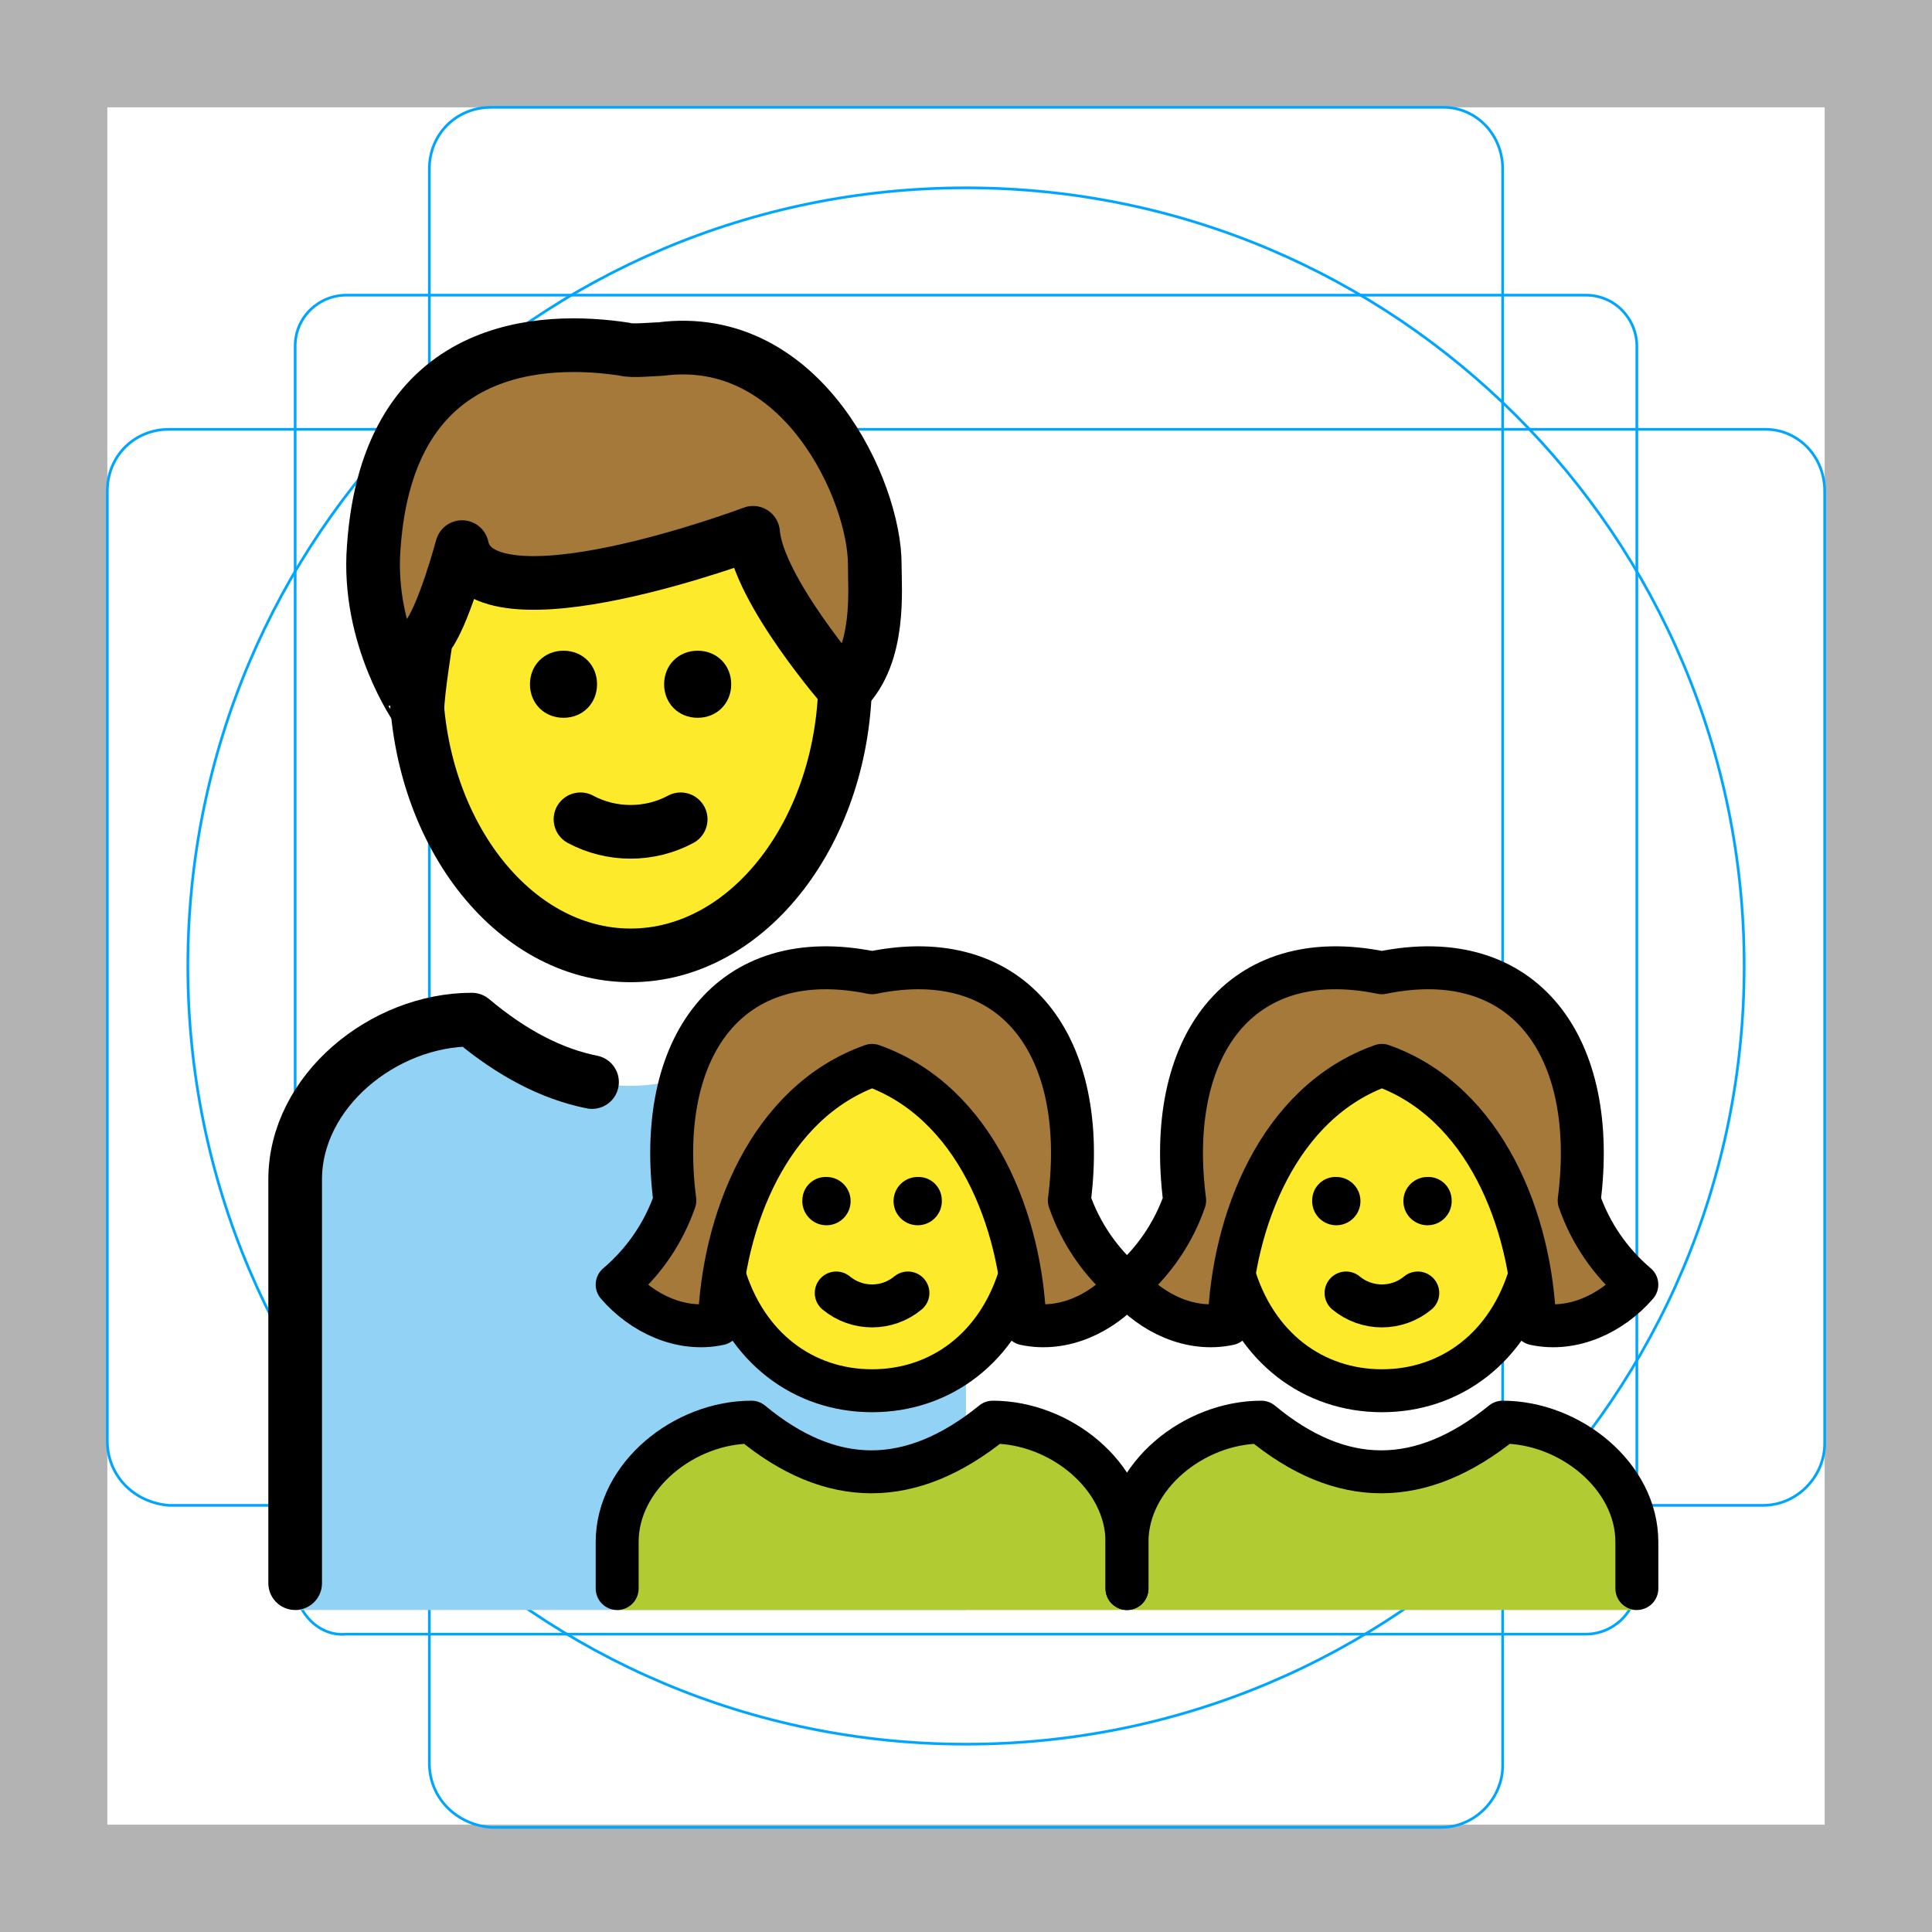
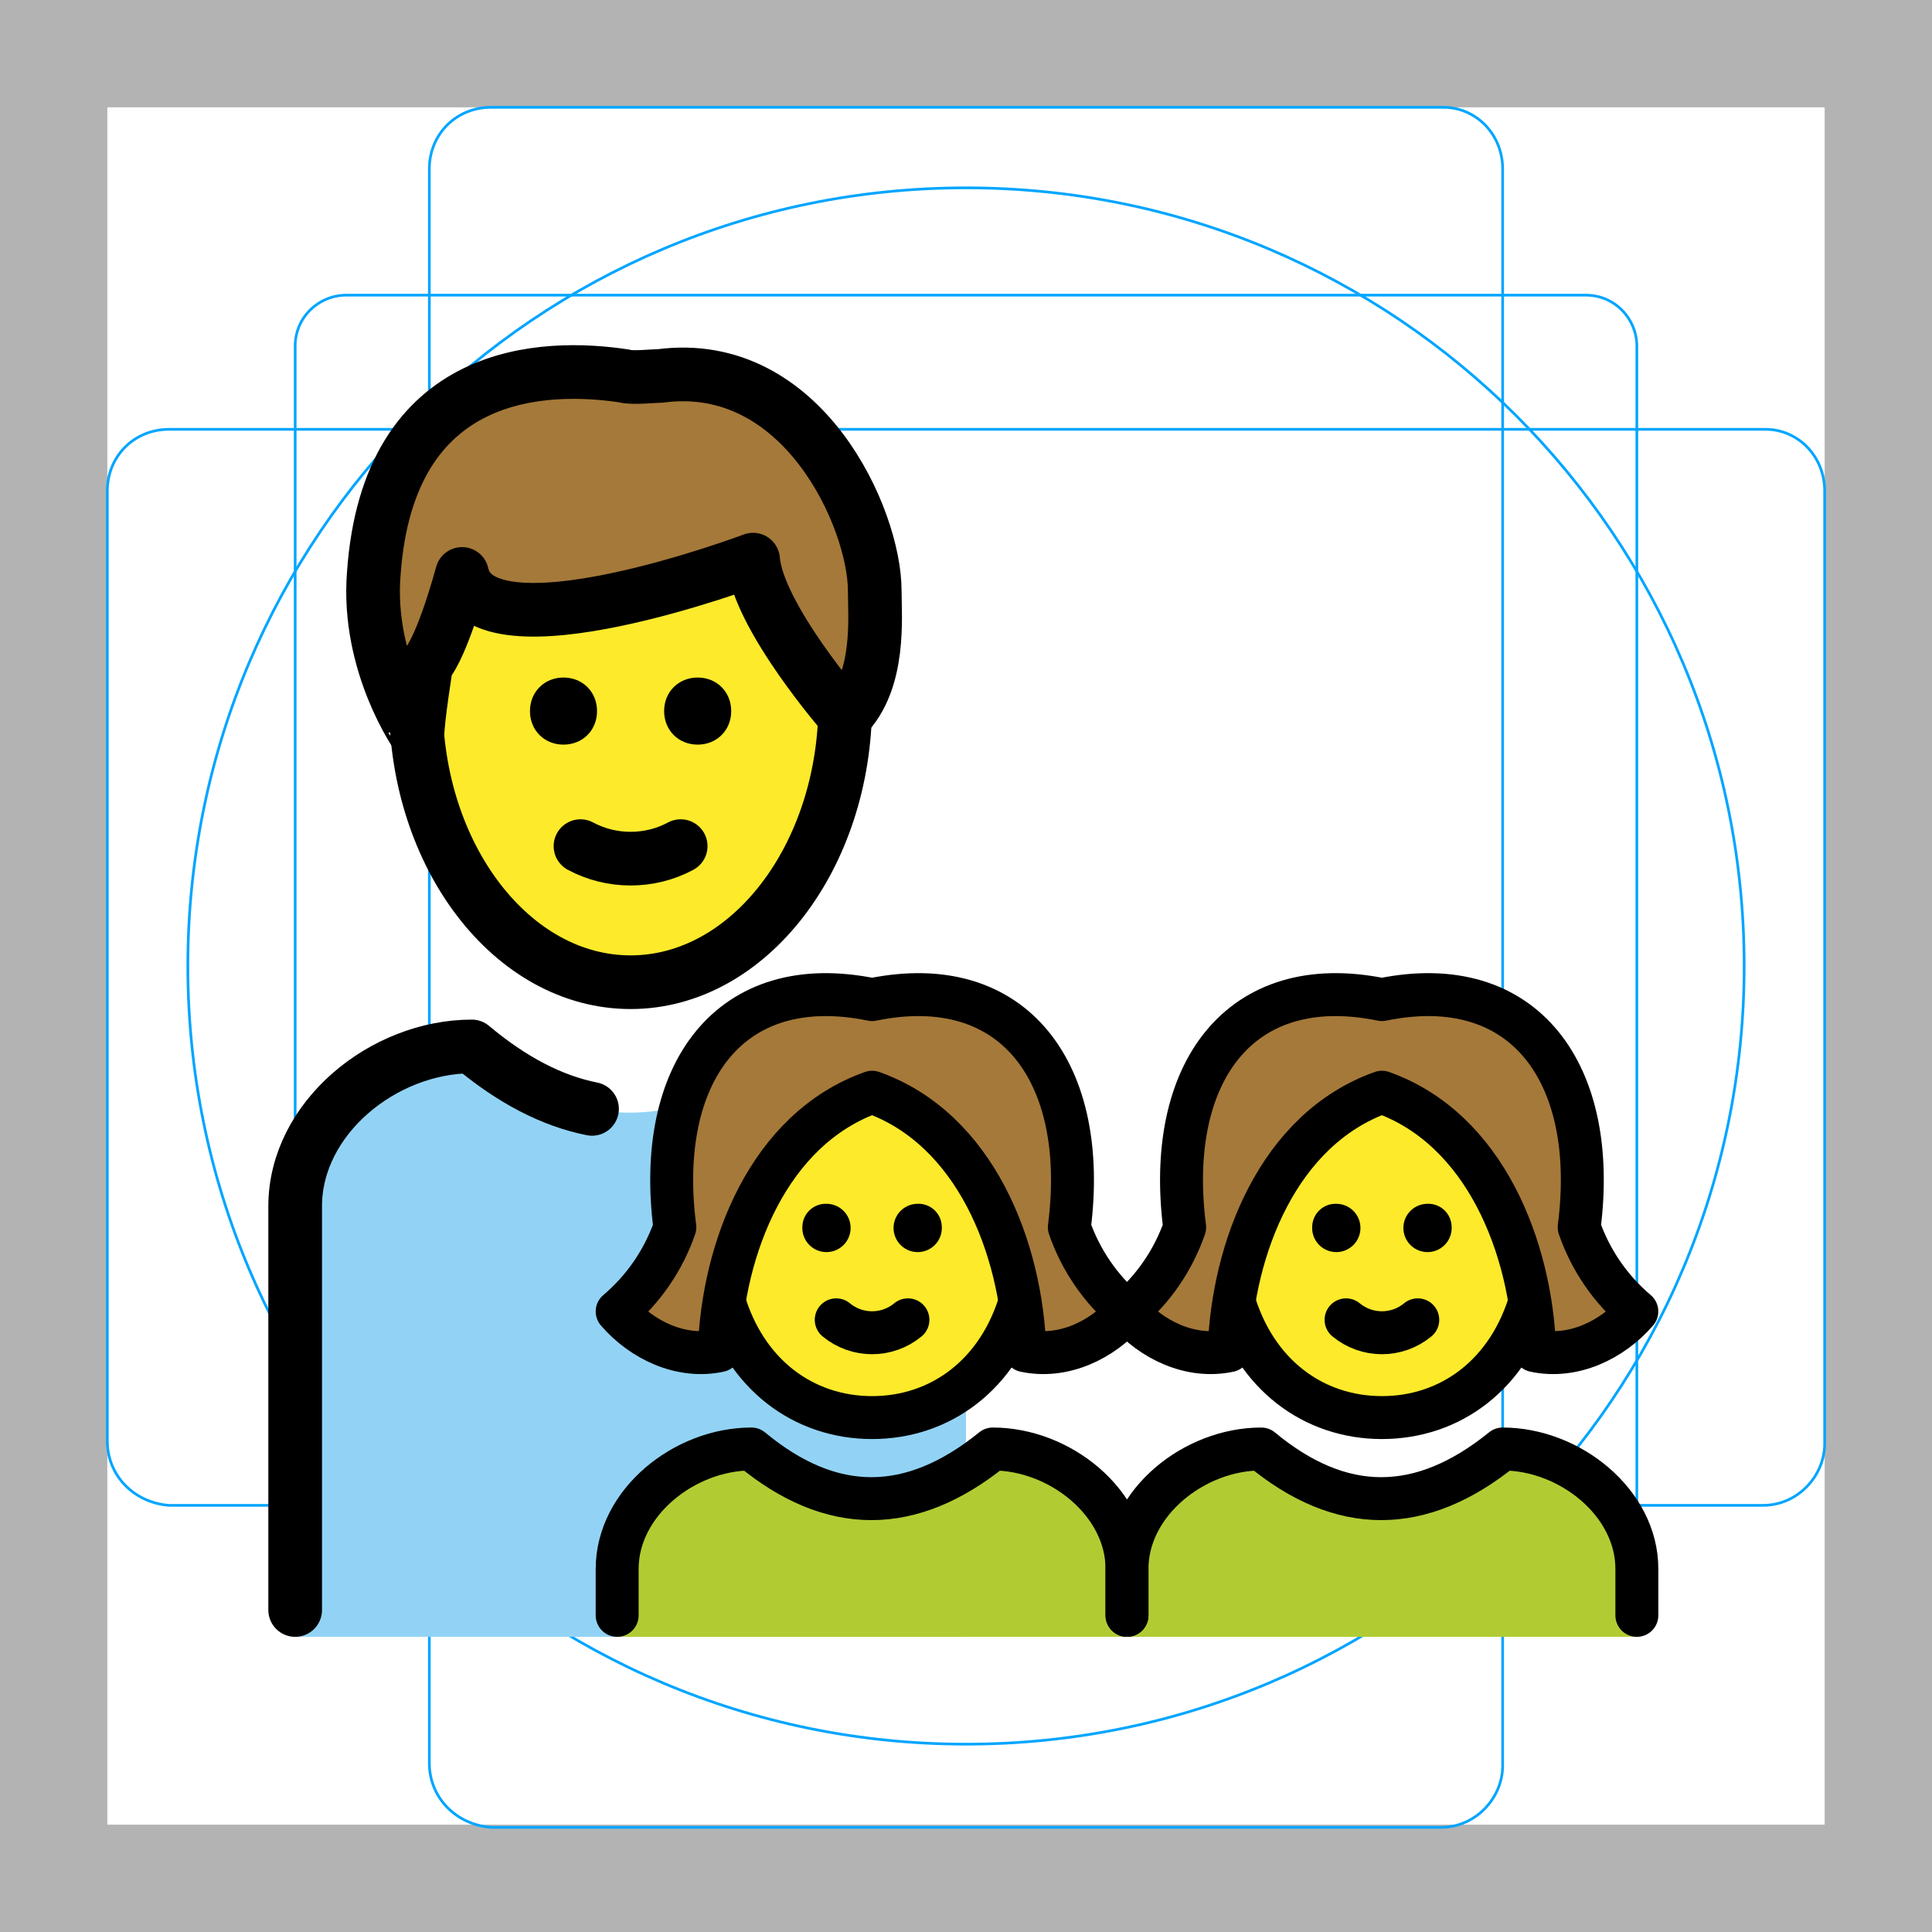
<svg xmlns="http://www.w3.org/2000/svg" id="emoji" x="0" y="0" viewBox="0 0 72 72" version="1.1">
  <g id="grid">
    <path fill="#B3B3B3" d="M68,4v64H4V4H68 M72,0H0v72h72V0z" />
    <path fill="none" stroke="#00A5FF" stroke-miterlimit="10" stroke-width="0.1" d="M12.9,11h46.2c1.1,0,1.9,0.9,1.9,1.9l0,0V59 c0,1.1-0.9,1.9-1.9,1.9H12.9C11.9,61,11,60.1,11,59l0,0V12.9C11,11.8,11.9,11,12.9,11L12.9,11z" />
    <path fill="none" stroke="#00A5FF" stroke-miterlimit="10" stroke-width="0.1" d="M18.3,4h35.5C55,4,56,5,56,6.3v59.5 c0,1.2-1,2.3-2.3,2.3H18.3C17,68,16,67,16,65.7V6.3C16,5,17,4,18.3,4z" />
    <path fill="none" stroke="#00A5FF" stroke-miterlimit="10" stroke-width="0.1" d="M68,18.3v35.5c0,1.2-1,2.3-2.3,2.3H6.3 C5,56,4,55,4,53.7V18.3C4,17,5,16,6.3,16h59.5C67,16,68,17,68,18.3z" />
    <circle cx="36" cy="36" r="29" fill="none" stroke="#00A5FF" stroke-miterlimit="10" stroke-width="0.1" />
  </g>
  <g id="color">
-     <path fill="#92D3F5" d="M36,37.999h-6.584c-4.003,3.289-7.918,3.289-11.833,0c-3.292,0-6.584,2.667-6.584,5.957 V60h25V37.999z" />
-     <path fill="#B1CC33" d="M23,60v-2.533C23,55,25.502,53,28.004,53c2.975,2.467,5.95,2.467,8.993,0 C39.498,53,42,55,42,57.467V60" />
-     <path fill="#B1CC33" d="M42,60v-2.533C42,55,44.502,53,47.004,53c2.975,2.467,5.95,2.467,8.993,0 c2.502,0,5.004,2,5.004,4.467V60" />
+     <path fill="#92D3F5" d="M36,38.999h-6.584c-4.003,3.289-7.918,3.289-11.833,0c-3.292,0-6.584,2.667-6.584,5.957 V61h25V38.999z" />
+     <path fill="#B1CC33" d="M23,61v-2.533C23,56,25.502,54,28.004,54c2.975,2.467,5.95,2.467,8.993,0 C39.498,54,42,56,42,58.467V61" />
+     <path fill="#B1CC33" d="M42,61v-2.533C42,56,44.502,54,47.004,54c2.975,2.467,5.95,2.467,8.993,0 c2.502,0,5.004,2,5.004,4.467V61" />
  </g>
  <g id="hair">
-     <path fill="#A57939" d="M13.929,20.39c0.533-7.735,6.401-7.824,9.335-7.379c0.267,0.089,1.067,0,1.334,0 c5.334-0.711,8.001,5.334,8.001,8.001c0,0.978,0.226,3.365-1.108,4.699c0,0-3.248-3.721-3.426-5.855 c0,0-10.135,3.823-10.846,0.533c0,0-0.711,2.667-1.334,3.378c0,0-0.329,2.045-0.329,2.667 C15.556,26.436,13.662,23.769,13.929,20.39z" />
-     <path fill="#A57939" d="M32.5,39.704c3.864,1.37,5.567,5.827,5.694,9.631c1.423,0.308,2.883-0.39,3.806-1.461 c-0.985-0.834-1.727-1.917-2.149-3.136c0.737-5.725-2.03-9.579-7.351-8.486c-5.321-1.093-8.088,2.761-7.351,8.486 c-0.422,1.219-1.165,2.302-2.149,3.136c0.923,1.071,2.383,1.769,3.806,1.461C26.933,45.531,28.636,41.074,32.5,39.704z" />
-     <path fill="#A57939" d="M51.5,39.704c3.864,1.37,5.567,5.827,5.694,9.631c1.423,0.308,2.883-0.39,3.806-1.461 c-0.985-0.834-1.727-1.917-2.149-3.136c0.737-5.725-2.03-9.579-7.351-8.486c-5.321-1.093-8.088,2.761-7.351,8.486 c-0.422,1.219-1.165,2.302-2.149,3.136c0.923,1.071,2.383,1.769,3.806,1.461 C45.933,45.531,47.636,41.074,51.5,39.704z" />
+     <path fill="#A57939" d="M13.929,21.39c0.533-7.735,6.401-7.824,9.335-7.379c0.267,0.089,1.067,0,1.334,0 c5.334-0.711,8.001,5.334,8.001,8.001c0,0.978,0.226,3.365-1.108,4.699c0,0-3.248-3.721-3.426-5.855 c0,0-10.135,3.823-10.846,0.533c0,0-0.711,2.667-1.334,3.378c0,0-0.329,2.045-0.329,2.667 C15.556,27.436,13.662,24.769,13.929,21.39z" />
+     <path fill="#A57939" d="M32.5,40.704c3.864,1.37,5.567,5.827,5.694,9.631c1.423,0.308,2.883-0.39,3.806-1.461 c-0.985-0.834-1.727-1.917-2.149-3.136c0.737-5.725-2.03-9.579-7.351-8.486c-5.321-1.093-8.088,2.761-7.351,8.486 c-0.422,1.219-1.165,2.302-2.149,3.136c0.923,1.071,2.383,1.769,3.806,1.461C26.933,46.531,28.636,42.074,32.5,40.704z" />
+     <path fill="#A57939" d="M51.5,40.704c3.864,1.37,5.567,5.827,5.694,9.631c1.423,0.308,2.883-0.39,3.806-1.461 c-0.985-0.834-1.727-1.917-2.149-3.136c0.737-5.725-2.03-9.579-7.351-8.486c-5.321-1.093-8.088,2.761-7.351,8.486 c-0.422,1.219-1.165,2.302-2.149,3.136c0.923,1.071,2.383,1.769,3.806,1.461 C45.933,46.531,47.636,42.074,51.5,40.704z" />
  </g>
  <g id="skin">
-     <path fill="#FCEA2B" d="M28.045,19.857c0,0-10.135,3.823-10.846,0.533c0,0-0.711,2.667-1.334,3.378 c0,0-0.319,1.984-0.327,2.635c0.459,5.148,3.841,9.2,7.943,9.2c4.286,0,7.782-4.426,7.981-9.903 C31.357,25.58,28.22,21.955,28.045,19.857z" />
-     <path fill="#FCEA2B" d="M38.003,47.517c-0.014-0.054-0.017-0.111-0.032-0.165c-0.55-3.175-2.237-6.54-5.471-7.649 c-3.234,1.109-4.921,4.473-5.471,7.649c-0.015,0.054-0.019,0.11-0.032,0.165c0.84,2.754,2.995,4.312,5.503,4.312 C35.009,51.829,37.164,50.271,38.003,47.517z" />
-     <path fill="#FCEA2B" d="M57.003,47.517c-0.014-0.054-0.017-0.111-0.032-0.165c-0.55-3.175-2.237-6.54-5.471-7.649 c-3.234,1.109-4.921,4.473-5.471,7.649c-0.015,0.054-0.019,0.11-0.032,0.165c0.84,2.754,2.995,4.312,5.503,4.312 C54.009,51.829,56.164,50.271,57.003,47.517z" />
+     <path fill="#FCEA2B" d="M28.045,20.857c0,0-10.135,3.823-10.846,0.533c0,0-0.711,2.667-1.334,3.378 c0,0-0.319,1.984-0.327,2.635c0.459,5.148,3.841,9.2,7.943,9.2c4.286,0,7.782-4.426,7.981-9.903 C31.357,26.58,28.22,22.955,28.045,20.857z" />
+     <path fill="#FCEA2B" d="M38.003,48.517c-0.014-0.054-0.017-0.111-0.032-0.165c-0.55-3.175-2.237-6.54-5.471-7.649 c-3.234,1.109-4.921,4.473-5.471,7.649c-0.015,0.054-0.019,0.11-0.032,0.165c0.84,2.754,2.995,4.312,5.503,4.312 C35.009,52.829,37.164,51.271,38.003,48.517z" />
+     <path fill="#FCEA2B" d="M57.003,48.517c-0.014-0.054-0.017-0.111-0.032-0.165c-0.55-3.175-2.237-6.54-5.471-7.649 c-3.234,1.109-4.921,4.473-5.471,7.649c-0.015,0.054-0.019,0.11-0.032,0.165c0.84,2.754,2.995,4.312,5.503,4.312 C54.009,52.829,56.164,51.271,57.003,48.517z" />
  </g>
  <g id="line">
-     <path fill="none" stroke="#000000" stroke-miterlimit="10" stroke-width="2" d="M31.5,24.569c0,0.184,0,0.368,0,0.644 c0,5.701-3.586,10.391-8,10.391s-8-4.69-8-10.391c0-0.184,0-0.368,0-0.644" />
-     <path fill="none" stroke="#000000" stroke-linecap="round" stroke-linejoin="round" stroke-width="2" d="M13.929,20.39 c0.533-7.735,6.401-7.824,9.335-7.379c0.267,0.089,1.067,0,1.334,0c5.334-0.711,8.001,5.334,8.001,8.001 c0,0.978,0.226,3.365-1.108,4.699c0,0-3.248-3.721-3.426-5.855c0,0-10.135,3.823-10.846,0.533 c0,0-0.711,2.667-1.334,3.378c0,0-0.329,2.045-0.329,2.667C15.556,26.436,13.662,23.769,13.929,20.39z" />
-     <path d="M22.25,25.5c0,0.714-0.536,1.25-1.25,1.25s-1.25-0.536-1.25-1.25s0.536-1.25,1.25-1.25S22.25,24.786,22.25,25.5" />
-     <path d="M27.25,25.5c0,0.714-0.536,1.25-1.25,1.25s-1.25-0.536-1.25-1.25s0.536-1.25,1.25-1.25S27.25,24.786,27.25,25.5" />
-     <path fill="none" stroke="#000000" stroke-linecap="round" stroke-linejoin="round" stroke-width="2" d="M21.633,30.533 c1.156,0.622,2.578,0.622,3.734,0" />
-     <path d="M54.098,44.702c0.033,0.496-0.342,0.925-0.838,0.958c-0.496,0.033-0.925-0.342-0.958-0.838 s0.342-0.925,0.838-0.958c0.02-0.001,0.04-0.002,0.06-0.002C53.68,43.846,54.081,44.222,54.098,44.702z" />
-     <path fill="none" stroke="#000000" stroke-linecap="round" stroke-linejoin="round" stroke-width="1.6" d="M50.164,48.186 c0.775,0.642,1.897,0.642,2.672,0" />
-     <path fill="none" stroke="#000000" stroke-miterlimit="10" stroke-width="1.6" d="M57.044,47.407 c-0.814,2.827-3,4.422-5.544,4.422h0.001c-2.544,0-4.73-1.595-5.544-4.422" />
-     <path d="M49.8,43.862c0.02,0,0.04,0.001,0.06,0.002c0.496,0.033,0.871,0.462,0.838,0.958 s-0.462,0.871-0.958,0.838c-0.496-0.033-0.871-0.462-0.838-0.958C48.919,44.222,49.32,43.846,49.8,43.862z" />
-     <path fill="none" stroke="#000000" stroke-linecap="round" stroke-linejoin="round" stroke-width="1.6" d="M23,59.2v-1.733 C23,55,25.502,53,28.004,53c2.975,2.467,5.95,2.467,8.993,0C39.498,53,42,55,42,57.467V59.2" />
-     <path fill="none" stroke="#000000" stroke-linecap="round" stroke-linejoin="round" stroke-width="1.6" d="M42,59.2v-1.733 C42,55,44.502,53,47.004,53c2.975,2.467,5.95,2.467,8.993,0c2.502,0,5.004,2,5.004,4.467V59.2" />
-     <path d="M35.098,44.702c0.033,0.496-0.342,0.925-0.838,0.958c-0.496,0.033-0.925-0.342-0.958-0.838 c-0.033-0.496,0.342-0.925,0.838-0.958c0.02-0.001,0.04-0.002,0.06-0.002 C34.68,43.846,35.081,44.222,35.098,44.702z" />
-     <path fill="none" stroke="#000000" stroke-linecap="round" stroke-linejoin="round" stroke-width="1.6" d="M31.164,48.186 c0.775,0.642,1.897,0.642,2.672,0" />
-     <path fill="none" stroke="#000000" stroke-miterlimit="10" stroke-width="1.6" d="M38.044,47.407 c-0.814,2.827-3,4.422-5.544,4.422h0.001c-2.544,0-4.73-1.595-5.544-4.422" />
-     <path d="M30.8,43.862c0.02,0,0.04,0.001,0.06,0.002c0.496,0.033,0.871,0.462,0.838,0.958 s-0.462,0.871-0.958,0.838c-0.496-0.033-0.871-0.462-0.838-0.958C29.919,44.222,30.32,43.846,30.8,43.862z" />
-     <path fill="none" stroke="#000000" stroke-linecap="round" stroke-linejoin="round" stroke-width="1.6" d="M32.5,39.704 c3.864,1.37,5.567,5.827,5.694,9.631c1.423,0.308,2.883-0.39,3.806-1.461c-0.985-0.834-1.727-1.917-2.149-3.136 c0.737-5.725-2.03-9.579-7.351-8.486c-5.321-1.093-8.088,2.761-7.351,8.486c-0.422,1.219-1.165,2.302-2.149,3.136 c0.923,1.071,2.383,1.769,3.806,1.461C26.933,45.531,28.636,41.074,32.5,39.704z" />
-     <path fill="none" stroke="#000000" stroke-linecap="round" stroke-linejoin="round" stroke-width="1.6" d="M51.5,39.704 c3.864,1.37,5.567,5.827,5.694,9.631c1.423,0.308,2.883-0.39,3.806-1.461c-0.985-0.834-1.727-1.917-2.149-3.136 c0.737-5.725-2.03-9.579-7.351-8.486c-5.321-1.093-8.088,2.761-7.351,8.486c-0.422,1.219-1.165,2.302-2.149,3.136 c0.923,1.071,2.383,1.769,3.806,1.461C45.933,45.531,47.636,41.074,51.5,39.704z" />
-     <path fill="none" stroke="#000000" stroke-linecap="round" stroke-linejoin="round" stroke-miterlimit="10" stroke-width="2" d="M11,59V43.955c0-3.289,3.292-5.957,6.584-5.957c1.491,1.253,2.983,2.029,4.479,2.327" />
+     <path fill="none" stroke="#000000" stroke-miterlimit="10" stroke-width="2" d="M31.5,25.569c0,0.184,0,0.368,0,0.644 c0,5.701-3.586,10.391-8,10.391s-8-4.69-8-10.391c0-0.184,0-0.368,0-0.644" />
+     <path fill="none" stroke="#000000" stroke-linecap="round" stroke-linejoin="round" stroke-width="2" d="M13.929,21.39 c0.533-7.735,6.401-7.824,9.335-7.379c0.267,0.089,1.067,0,1.334,0c5.334-0.711,8.001,5.334,8.001,8.001 c0,0.978,0.226,3.365-1.108,4.699c0,0-3.248-3.721-3.426-5.855c0,0-10.135,3.823-10.846,0.533 c0,0-0.711,2.667-1.334,3.378c0,0-0.329,2.045-0.329,2.667C15.556,27.436,13.662,24.769,13.929,21.39z" />
+     <path d="M22.25,26.5c0,0.714-0.536,1.25-1.25,1.25s-1.25-0.536-1.25-1.25s0.536-1.25,1.25-1.25S22.25,25.786,22.25,26.5" />
+     <path d="M27.25,26.5c0,0.714-0.536,1.25-1.25,1.25s-1.25-0.536-1.25-1.25s0.536-1.25,1.25-1.25S27.25,25.786,27.25,26.5" />
+     <path fill="none" stroke="#000000" stroke-linecap="round" stroke-linejoin="round" stroke-width="2" d="M21.633,31.533 c1.156,0.622,2.578,0.622,3.734,0" />
+     <path d="M54.098,45.702c0.033,0.496-0.342,0.925-0.838,0.958c-0.496,0.033-0.925-0.342-0.958-0.838 s0.342-0.925,0.838-0.958c0.02-0.001,0.04-0.002,0.06-0.002C53.68,44.846,54.081,45.222,54.098,45.702z" />
+     <path fill="none" stroke="#000000" stroke-linecap="round" stroke-linejoin="round" stroke-width="1.6" d="M50.164,49.186 c0.775,0.642,1.897,0.642,2.672,0" />
+     <path fill="none" stroke="#000000" stroke-miterlimit="10" stroke-width="1.6" d="M57.044,48.407 c-0.814,2.827-3,4.422-5.544,4.422h0.001c-2.544,0-4.73-1.595-5.544-4.422" />
+     <path d="M49.8,44.862c0.02,0,0.04,0.001,0.06,0.002c0.496,0.033,0.871,0.462,0.838,0.958 s-0.462,0.871-0.958,0.838c-0.496-0.033-0.871-0.462-0.838-0.958C48.919,45.222,49.32,44.846,49.8,44.862z" />
+     <path fill="none" stroke="#000000" stroke-linecap="round" stroke-linejoin="round" stroke-width="1.6" d="M23,60.2v-1.733 C23,56,25.502,54,28.004,54c2.975,2.467,5.95,2.467,8.993,0C39.498,54,42,56,42,58.467V60.2" />
+     <path fill="none" stroke="#000000" stroke-linecap="round" stroke-linejoin="round" stroke-width="1.6" d="M42,60.2v-1.733 C42,56,44.502,54,47.004,54c2.975,2.467,5.95,2.467,8.993,0c2.502,0,5.004,2,5.004,4.467V60.2" />
+     <path d="M35.098,45.702c0.033,0.496-0.342,0.925-0.838,0.958c-0.496,0.033-0.925-0.342-0.958-0.838 s0.342-0.925,0.838-0.958c0.02-0.001,0.04-0.002,0.06-0.002C34.68,44.846,35.081,45.222,35.098,45.702z" />
+     <path fill="none" stroke="#000000" stroke-linecap="round" stroke-linejoin="round" stroke-width="1.6" d="M31.164,49.186 c0.775,0.642,1.897,0.642,2.672,0" />
+     <path fill="none" stroke="#000000" stroke-miterlimit="10" stroke-width="1.6" d="M38.044,48.407 c-0.814,2.827-3,4.422-5.544,4.422h0.001c-2.544,0-4.73-1.595-5.544-4.422" />
+     <path d="M30.8,44.862c0.02,0,0.04,0.001,0.06,0.002c0.496,0.033,0.871,0.462,0.838,0.958 s-0.462,0.871-0.958,0.838c-0.496-0.033-0.871-0.462-0.838-0.958C29.919,45.222,30.32,44.846,30.8,44.862z" />
+     <path fill="none" stroke="#000000" stroke-linecap="round" stroke-linejoin="round" stroke-width="1.6" d="M32.5,40.704 c3.864,1.37,5.567,5.827,5.694,9.631c1.423,0.308,2.883-0.39,3.806-1.461c-0.985-0.834-1.727-1.917-2.149-3.136 c0.737-5.725-2.03-9.579-7.351-8.486c-5.321-1.093-8.088,2.761-7.351,8.486c-0.422,1.219-1.165,2.302-2.149,3.136 c0.923,1.071,2.383,1.769,3.806,1.461C26.933,46.531,28.636,42.074,32.5,40.704z" />
+     <path fill="none" stroke="#000000" stroke-linecap="round" stroke-linejoin="round" stroke-width="1.6" d="M51.5,40.704 c3.864,1.37,5.567,5.827,5.694,9.631c1.423,0.308,2.883-0.39,3.806-1.461c-0.985-0.834-1.727-1.917-2.149-3.136 c0.737-5.725-2.03-9.579-7.351-8.486c-5.321-1.093-8.088,2.761-7.351,8.486c-0.422,1.219-1.165,2.302-2.149,3.136 c0.923,1.071,2.383,1.769,3.806,1.461C45.933,46.531,47.636,42.074,51.5,40.704z" />
+     <path fill="none" stroke="#000000" stroke-linecap="round" stroke-linejoin="round" stroke-miterlimit="10" stroke-width="2" d="M11,60V44.955c0-3.289,3.292-5.957,6.584-5.957c1.491,1.253,2.983,2.029,4.479,2.327" />
  </g>
</svg>
